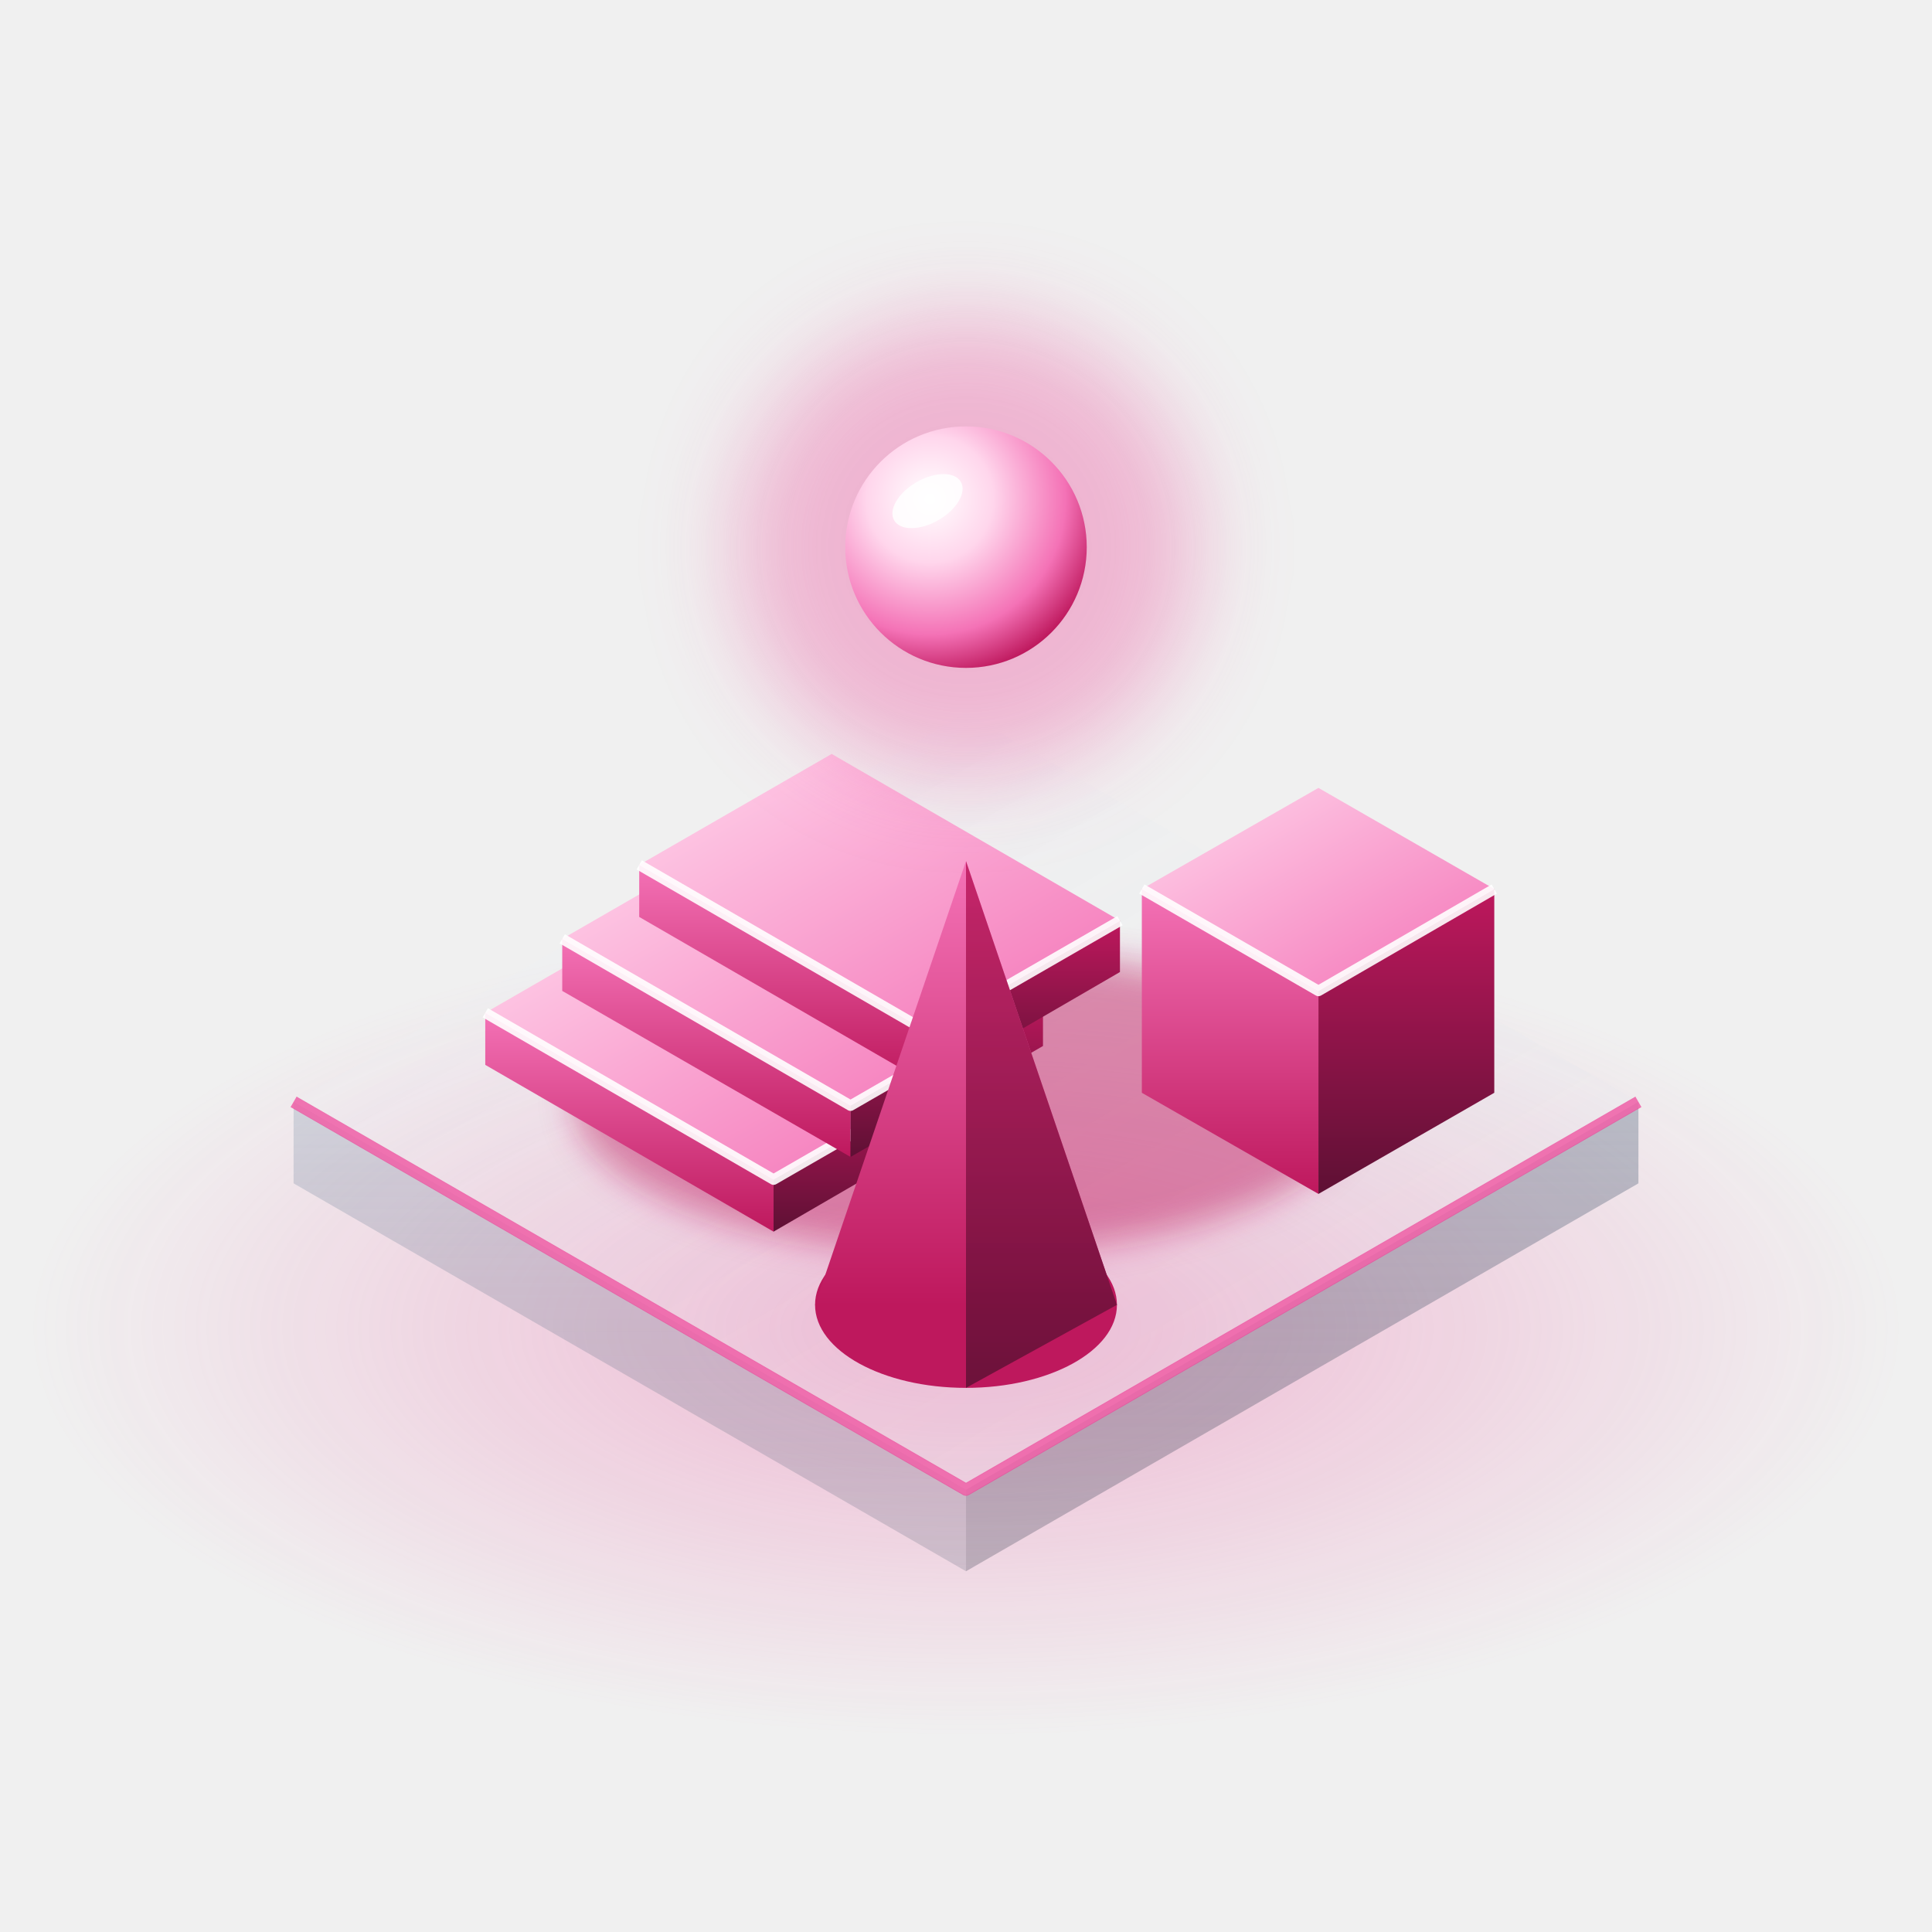
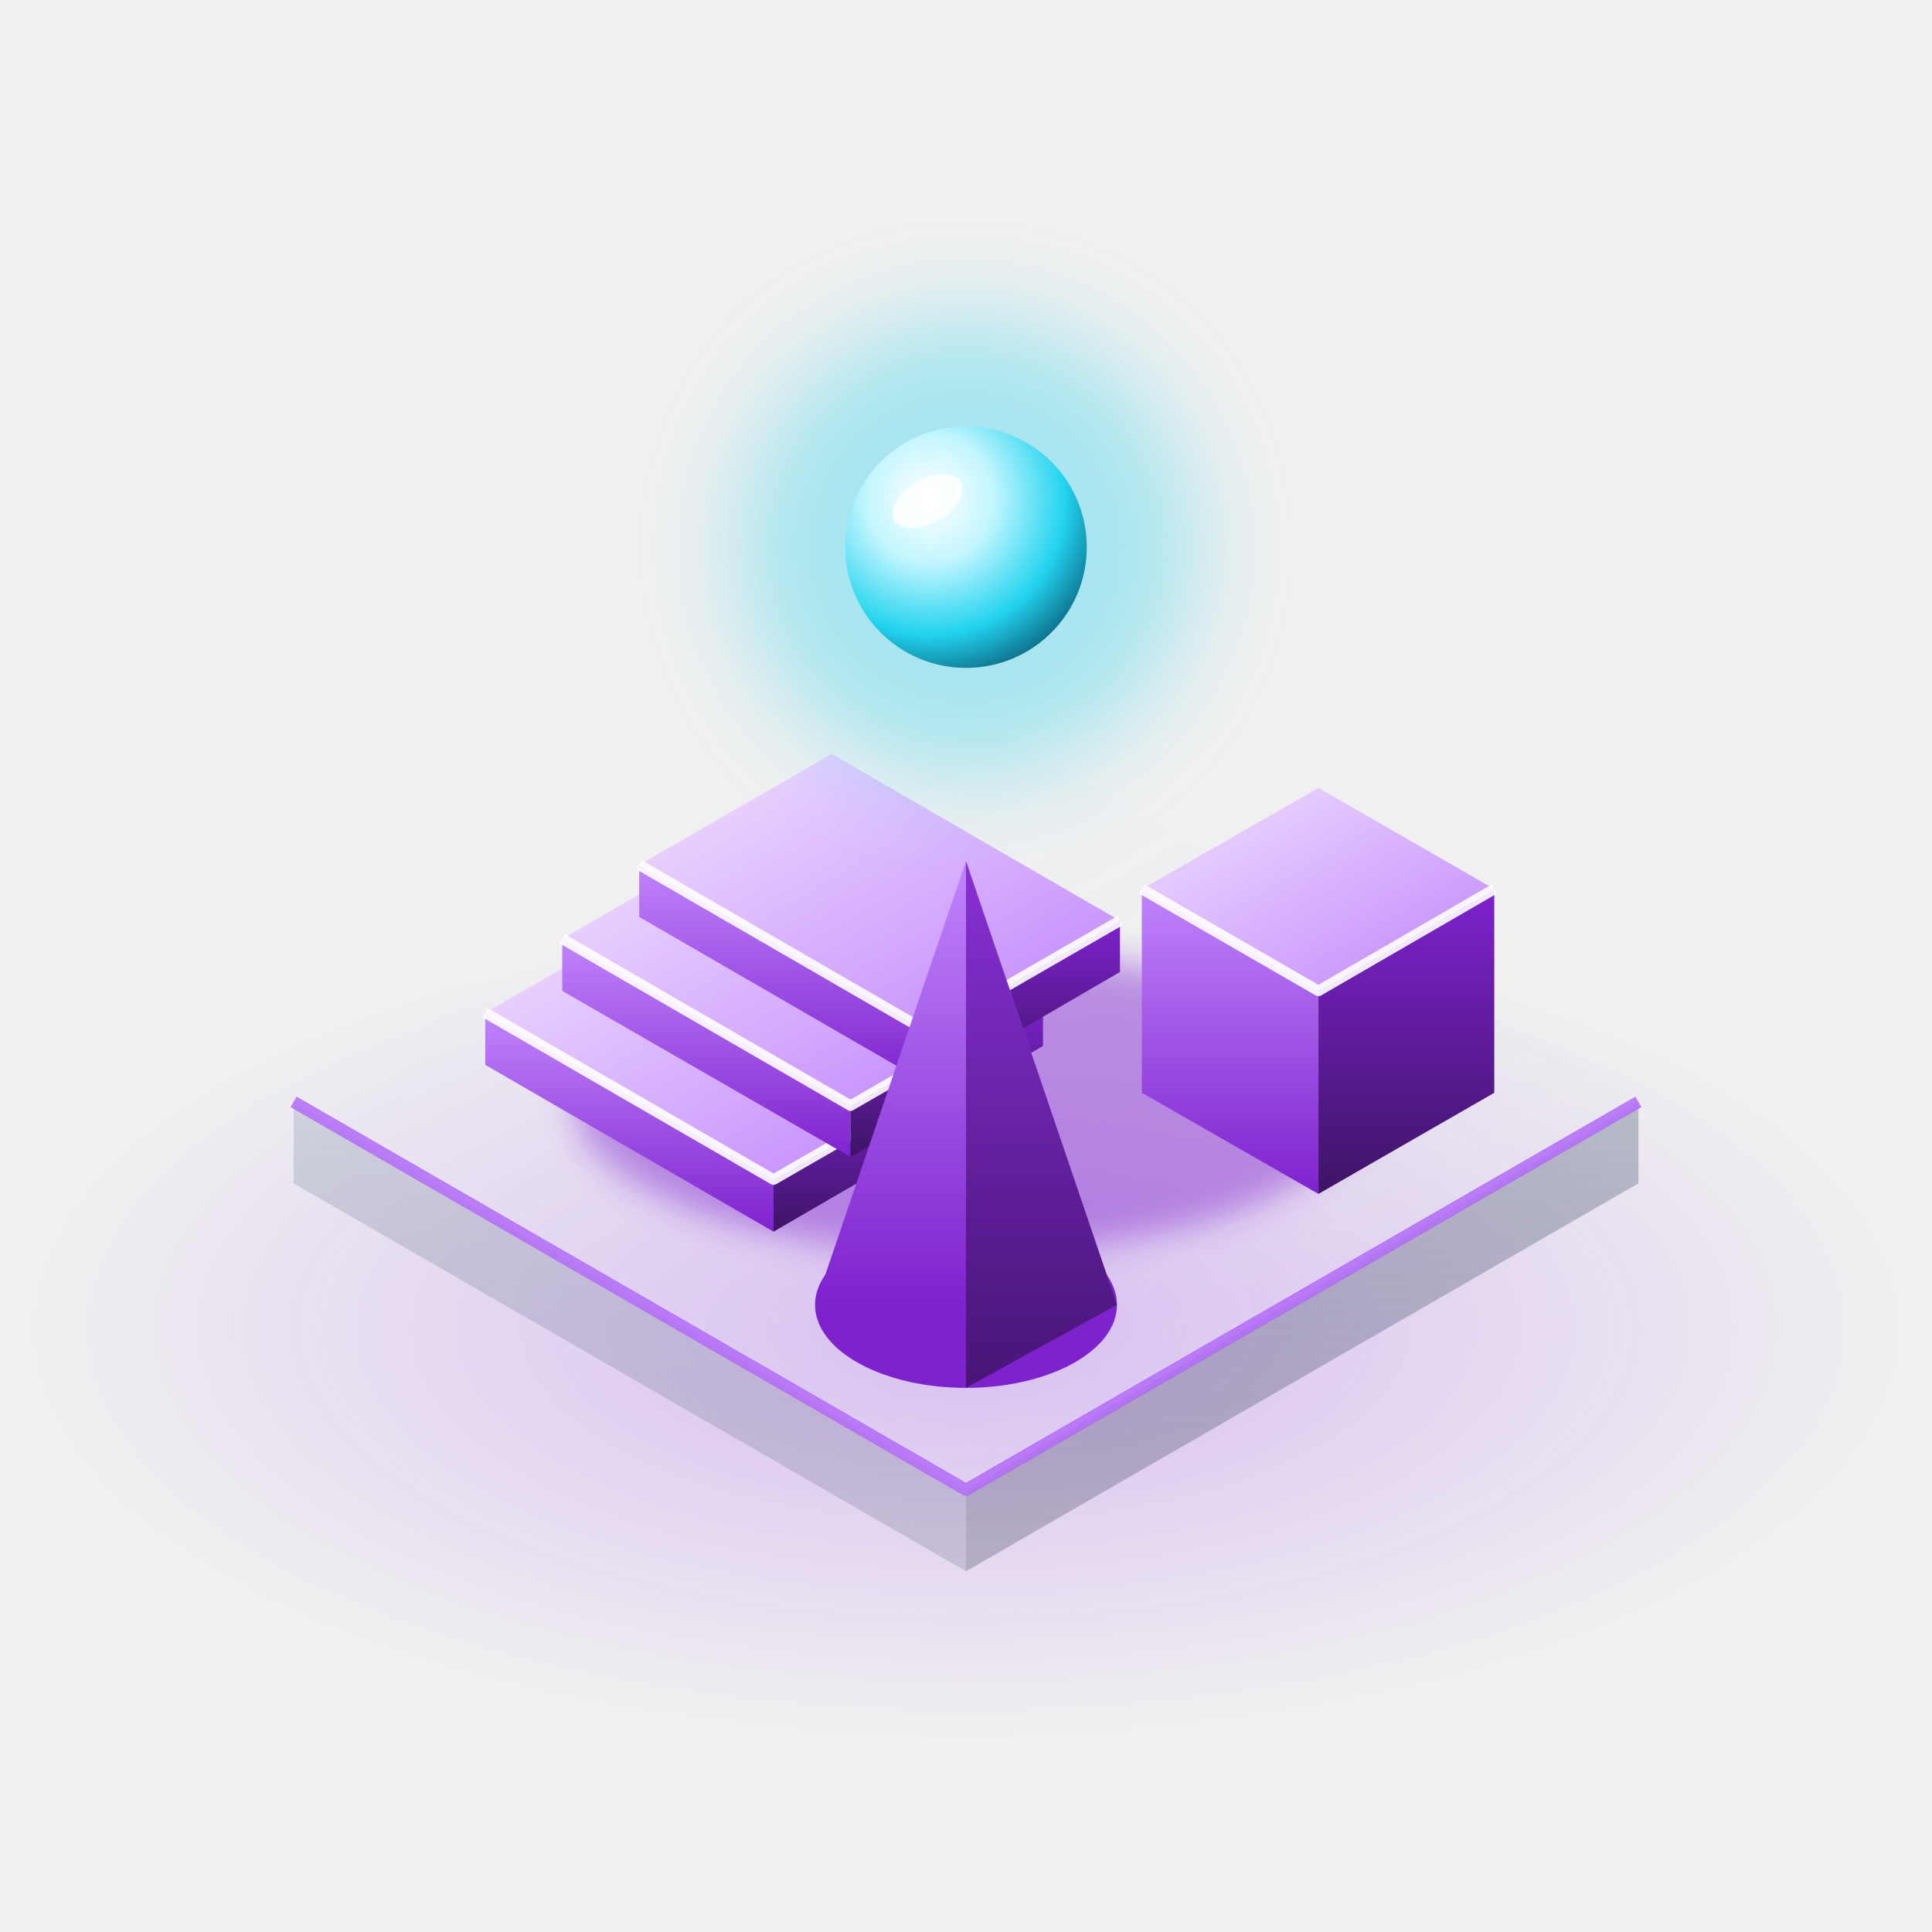
<svg xmlns="http://www.w3.org/2000/svg" viewBox="0 0 256 256" width="256" height="256" fill="none">
  <defs>
    <linearGradient id="grad-top" x1="0" y1="0" x2="1" y2="1">
-       <stop offset="0" stop-color="#ffd6ec" stop-opacity="1" />
-       <stop offset="1" stop-color="#f472b6" stop-opacity="1" />
+       <stop offset="0" stop-color="#f1e1ff" stop-opacity="1" />
+       <stop offset="1" stop-color="#c084fc" stop-opacity="1" />
    </linearGradient>
    <linearGradient id="grad-left" x1="0" y1="0" x2="0" y2="1">
-       <stop offset="0" stop-color="#f472b6" stop-opacity="1" />
-       <stop offset="1" stop-color="#be185d" stop-opacity="1" />
+       <stop offset="0" stop-color="#c084fc" stop-opacity="1" />
+       <stop offset="1" stop-color="#7e22ce" stop-opacity="1" />
    </linearGradient>
    <linearGradient id="grad-right" x1="0" y1="0" x2="0" y2="1">
-       <stop offset="0" stop-color="#be185d" stop-opacity="1" />
-       <stop offset="1" stop-color="#5e1034" stop-opacity="1" />
+       <stop offset="0" stop-color="#7e22ce" stop-opacity="1" />
+       <stop offset="1" stop-color="#3e1466" stop-opacity="1" />
    </linearGradient>
    <linearGradient id="grad-spec" x1="0" y1="0" x2="1" y2="1">
      <stop offset="0" stop-color="#ffffff" stop-opacity="0.55" />
      <stop offset="1" stop-color="#ffffff" stop-opacity="0" />
    </linearGradient>
    <linearGradient id="grad-ptop" x1="0" y1="0" x2="1" y2="1">
      <stop offset="0" stop-color="#f1f5f9" stop-opacity="0.16" />
      <stop offset="1" stop-color="#cbd5e1" stop-opacity="0.06" />
    </linearGradient>
    <linearGradient id="grad-pleft" x1="0" y1="0" x2="0" y2="1">
      <stop offset="0" stop-color="#94a3b8" stop-opacity="0.35" />
      <stop offset="1" stop-color="#475569" stop-opacity="0.2" />
    </linearGradient>
    <linearGradient id="grad-pright" x1="0" y1="0" x2="0" y2="1">
      <stop offset="0" stop-color="#64748b" stop-opacity="0.4" />
      <stop offset="1" stop-color="#1e293b" stop-opacity="0.25" />
    </linearGradient>
    <radialGradient id="grad-halo" cx=".5" cy=".5" r=".5">
-       <stop offset="0" stop-color="#ec4899" stop-opacity="0.34" />
-       <stop offset="1" stop-color="#ec4899" stop-opacity="0" />
+       <stop offset="0" stop-color="#a855f7" stop-opacity="0.34" />
+       <stop offset="1" stop-color="#a855f7" stop-opacity="0" />
    </radialGradient>
    <radialGradient id="grad-orb" cx=".35" cy=".3" r=".75">
      <stop offset="0" stop-color="#ffffff" />
-       <stop offset=".35" stop-color="#ffd6ec" />
-       <stop offset=".75" stop-color="#f472b6" />
-       <stop offset="1" stop-color="#be185d" />
+       <stop offset=".35" stop-color="#c4f6ff" />
+       <stop offset=".75" stop-color="#22d3ee" />
+       <stop offset="1" stop-color="#0e7490" />
    </radialGradient>
    <filter id="grad-blur" x="-50%" y="-50%" width="200%" height="200%">
      <feGaussianBlur stdDeviation="6" />
    </filter>
    <filter id="grad-soft" x="-50%" y="-50%" width="200%" height="200%">
      <feGaussianBlur stdDeviation="2.2" />
    </filter>
  </defs>
  <ellipse cx="128" cy="176.0" rx="124" ry="54" fill="url(#grad-halo)" />
  <polygon points="38.9,156.8 128.0,208.2 128.0,197.4 38.9,146.0" fill="url(#grad-pleft)" />
  <polygon points="217.1,156.8 128.0,208.2 128.0,197.4 217.1,146.0" fill="url(#grad-pright)" />
  <polygon points="128.0,94.5 217.1,146.0 128.0,197.4 38.9,146.0" fill="url(#grad-ptop)" />
  <polyline points="38.9,146.0 128.0,197.4 217.1,146.0" fill="none" stroke="#ffffff" stroke-opacity="0.5" stroke-width="1.4" stroke-linejoin="round" />
-   <polyline points="38.9,146.0 128.0,197.4 217.1,146.0" fill="none" stroke="#ec4899" stroke-width="1.6" stroke-opacity=".75" stroke-linejoin="round" />
-   <ellipse cx="128.0" cy="146.0" rx="52" ry="20" fill="#be185d" opacity="0.45" filter="url(#grad-soft)" />
+   <polyline points="38.9,146.0 128.0,197.4 217.1,146.0" fill="none" stroke="#a855f7" stroke-width="1.6" stroke-opacity=".75" stroke-linejoin="round" />
+   <ellipse cx="128.0" cy="146.0" rx="52" ry="20" fill="#7e22ce" opacity="0.45" filter="url(#grad-soft)" />
  <polygon points="64.3,141.1 102.5,163.2 102.5,156.3 64.3,134.2" fill="url(#grad-left)" />
  <polygon points="128.0,148.4 102.5,163.2 102.5,156.3 128.0,141.6" fill="url(#grad-right)" />
  <polygon points="89.8,119.5 128.0,141.6 102.5,156.3 64.3,134.2" fill="url(#grad-top)" />
  <polyline points="64.3,134.2 102.5,156.3 128.0,141.6" fill="none" stroke="#ffffff" stroke-opacity="0.9" stroke-width="1.4" stroke-linejoin="round" />
  <polygon points="74.5,131.3 112.7,153.3 112.7,146.5 74.5,124.4" fill="url(#grad-left)" />
  <polygon points="138.2,138.6 112.7,153.3 112.7,146.5 138.2,131.8" fill="url(#grad-right)" />
  <polygon points="100.0,109.7 138.2,131.8 112.7,146.5 74.5,124.4" fill="url(#grad-top)" />
  <polyline points="74.5,124.4 112.7,146.5 138.2,131.8" fill="none" stroke="#ffffff" stroke-opacity="0.9" stroke-width="1.4" stroke-linejoin="round" />
  <polygon points="84.7,121.5 122.9,143.6 122.9,136.7 84.7,114.6" fill="url(#grad-left)" />
  <polygon points="148.4,128.8 122.9,143.6 122.9,136.7 148.4,122.0" fill="url(#grad-right)" />
  <polygon points="110.2,99.9 148.4,122.0 122.9,136.7 84.7,114.6" fill="url(#grad-top)" />
  <polyline points="84.7,114.6 122.9,136.7 148.4,122.0" fill="none" stroke="#ffffff" stroke-opacity="0.9" stroke-width="1.4" stroke-linejoin="round" />
  <polygon points="151.3,144.8 174.7,158.2 174.7,131.3 151.3,117.8" fill="url(#grad-left)" />
  <polygon points="198.0,144.8 174.7,158.2 174.7,131.3 198.0,117.8" fill="url(#grad-right)" />
  <polygon points="174.7,104.4 198.0,117.8 174.7,131.3 151.3,117.8" fill="url(#grad-top)" />
  <polyline points="151.3,117.8 174.7,131.3 198.0,117.8" fill="none" stroke="#ffffff" stroke-opacity="0.9" stroke-width="1.4" stroke-linejoin="round" />
-   <circle cx="128.0" cy="72.5" r="30.4" fill="#ec4899" opacity=".35" filter="url(#grad-blur)" />
+   <circle cx="128.0" cy="72.5" r="30.4" fill="#22d3ee" opacity=".35" filter="url(#grad-blur)" />
  <circle cx="128.0" cy="72.5" r="16.0" fill="url(#grad-orb)" />
  <ellipse cx="122.9" cy="66.4" rx="5.1" ry="2.9" fill="#fff" opacity=".85" transform="rotate(-30 122.9 66.4)" />
-   <ellipse cx="128.0" cy="172.9" rx="20" ry="11" fill="#be185d" />
+   <ellipse cx="128.0" cy="172.9" rx="20" ry="11" fill="#7e22ce" />
  <polygon points="128.0,114.1 108.0,172.9 148.0,172.9" fill="url(#grad-left)" />
  <polygon points="128.0,114.1 128.0,183.9 148.0,172.9" fill="url(#grad-right)" opacity=".85" />
</svg>
